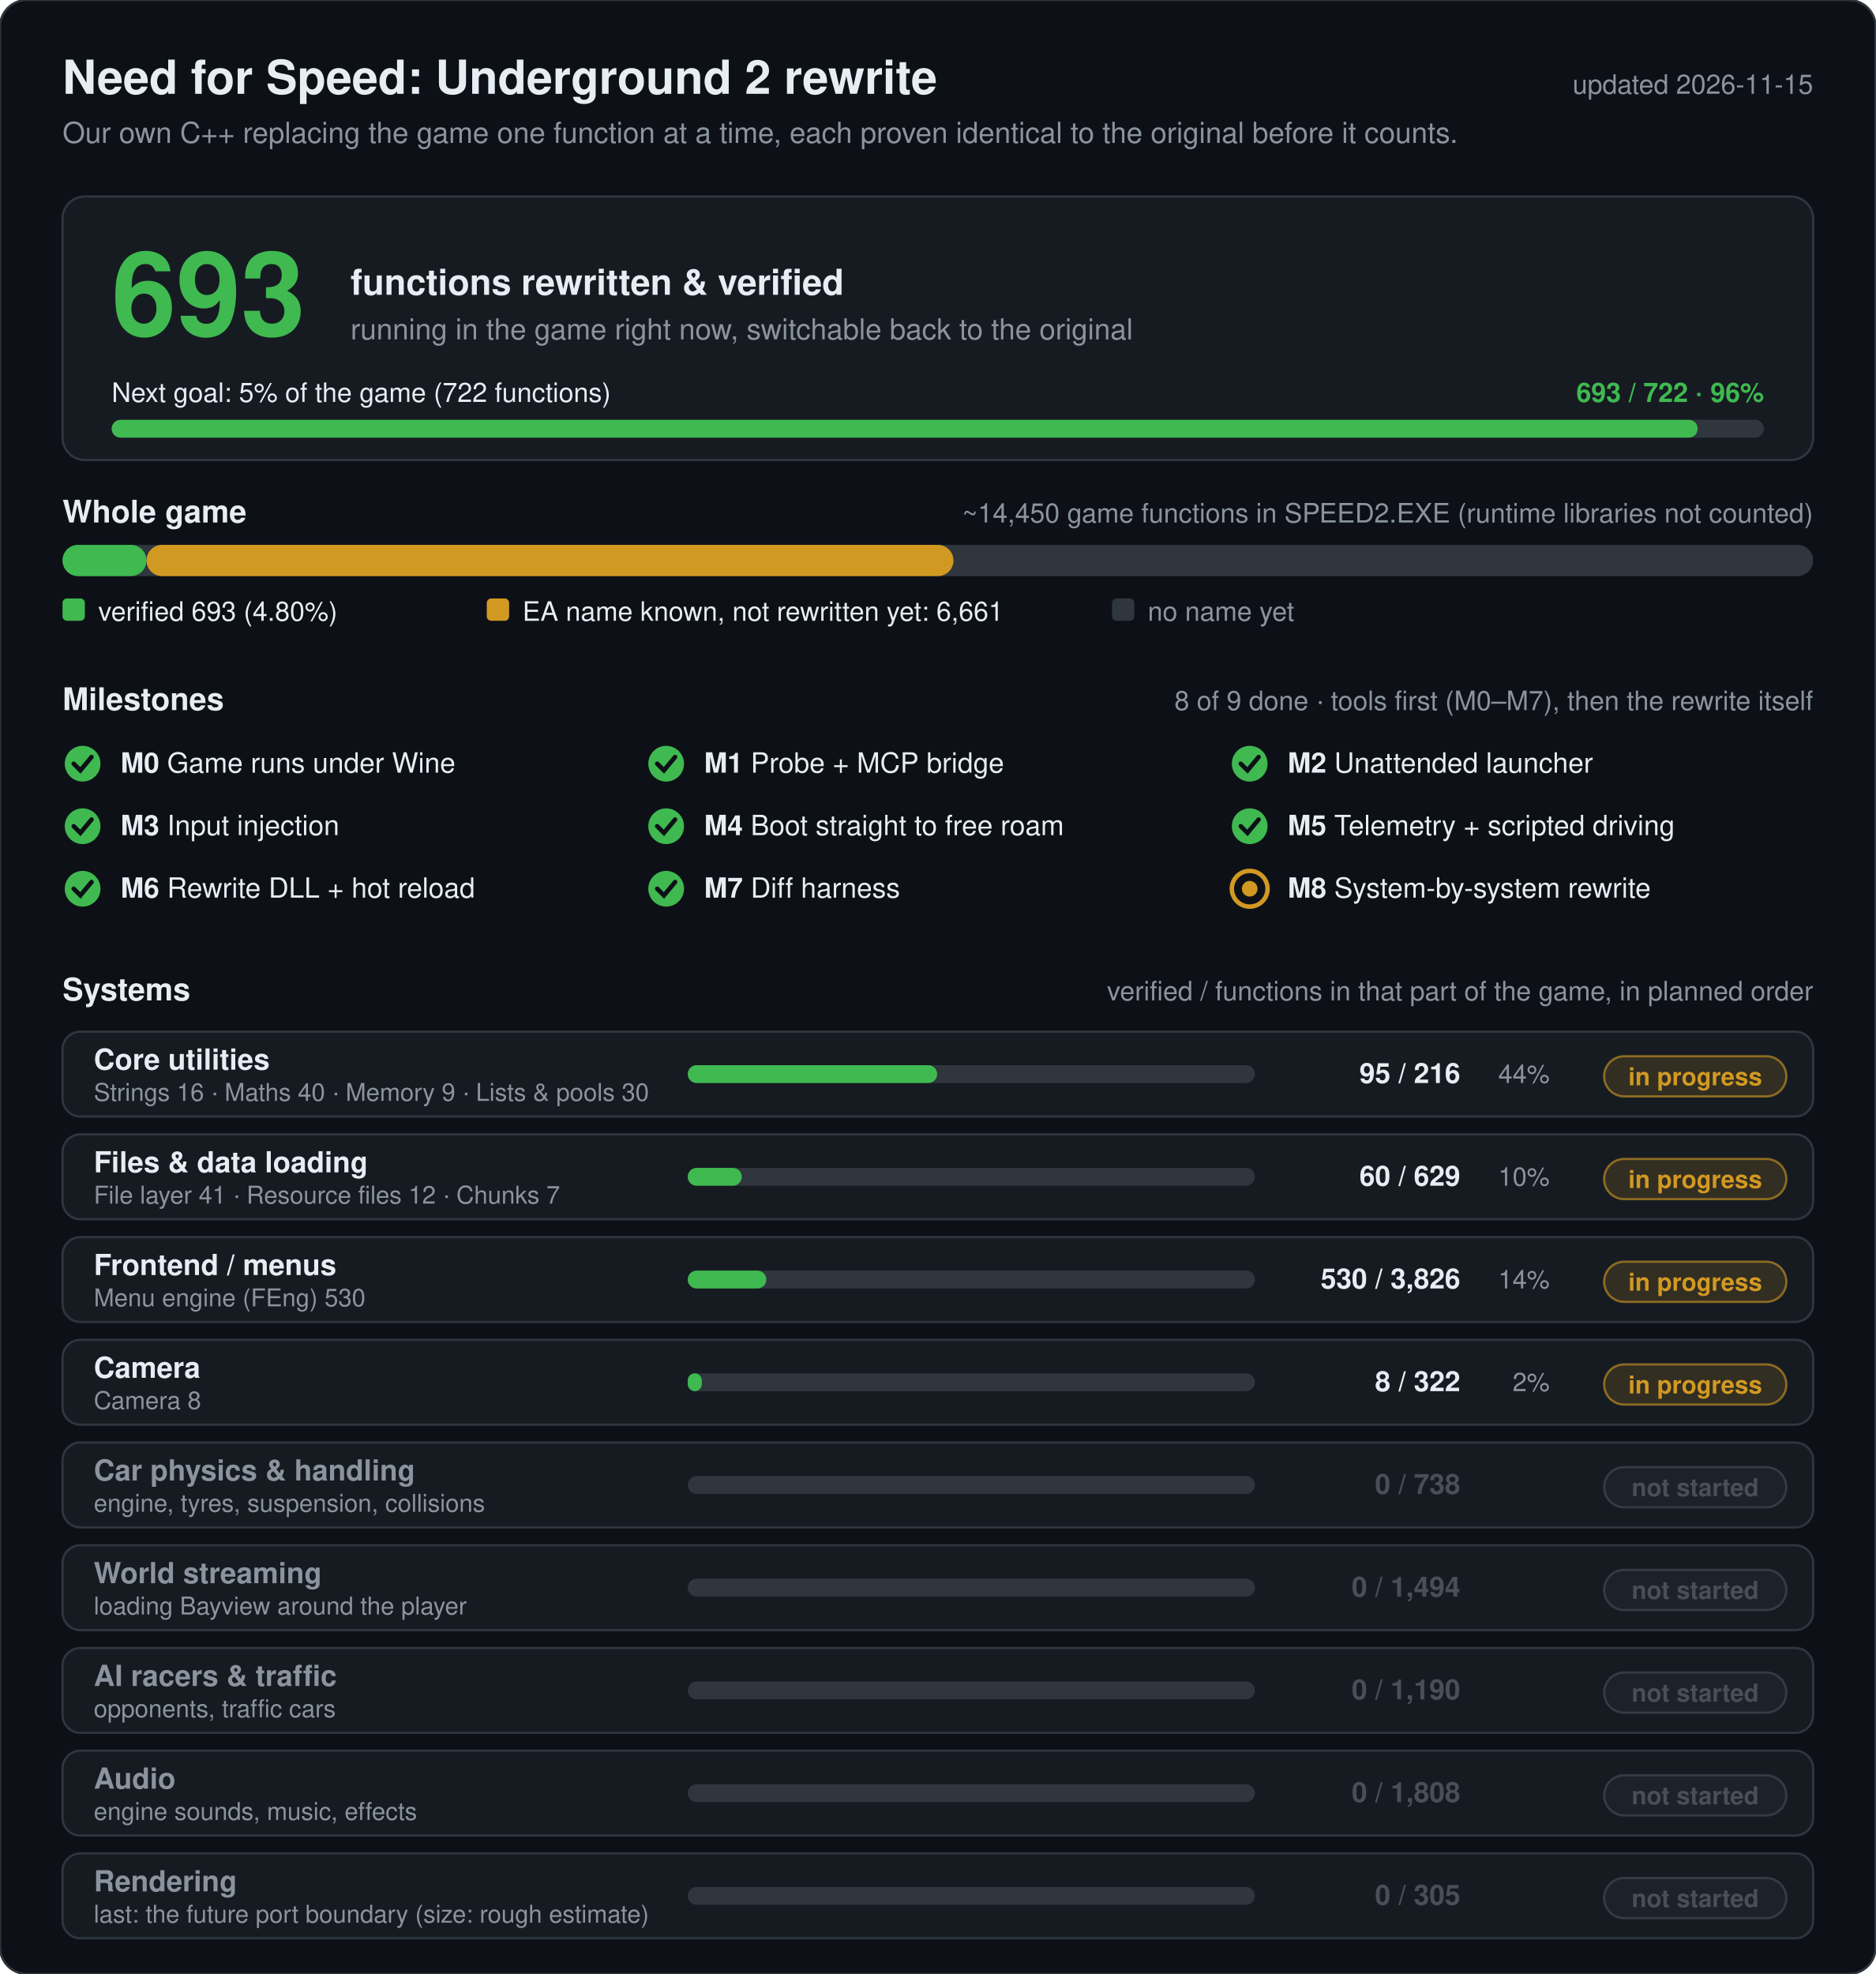
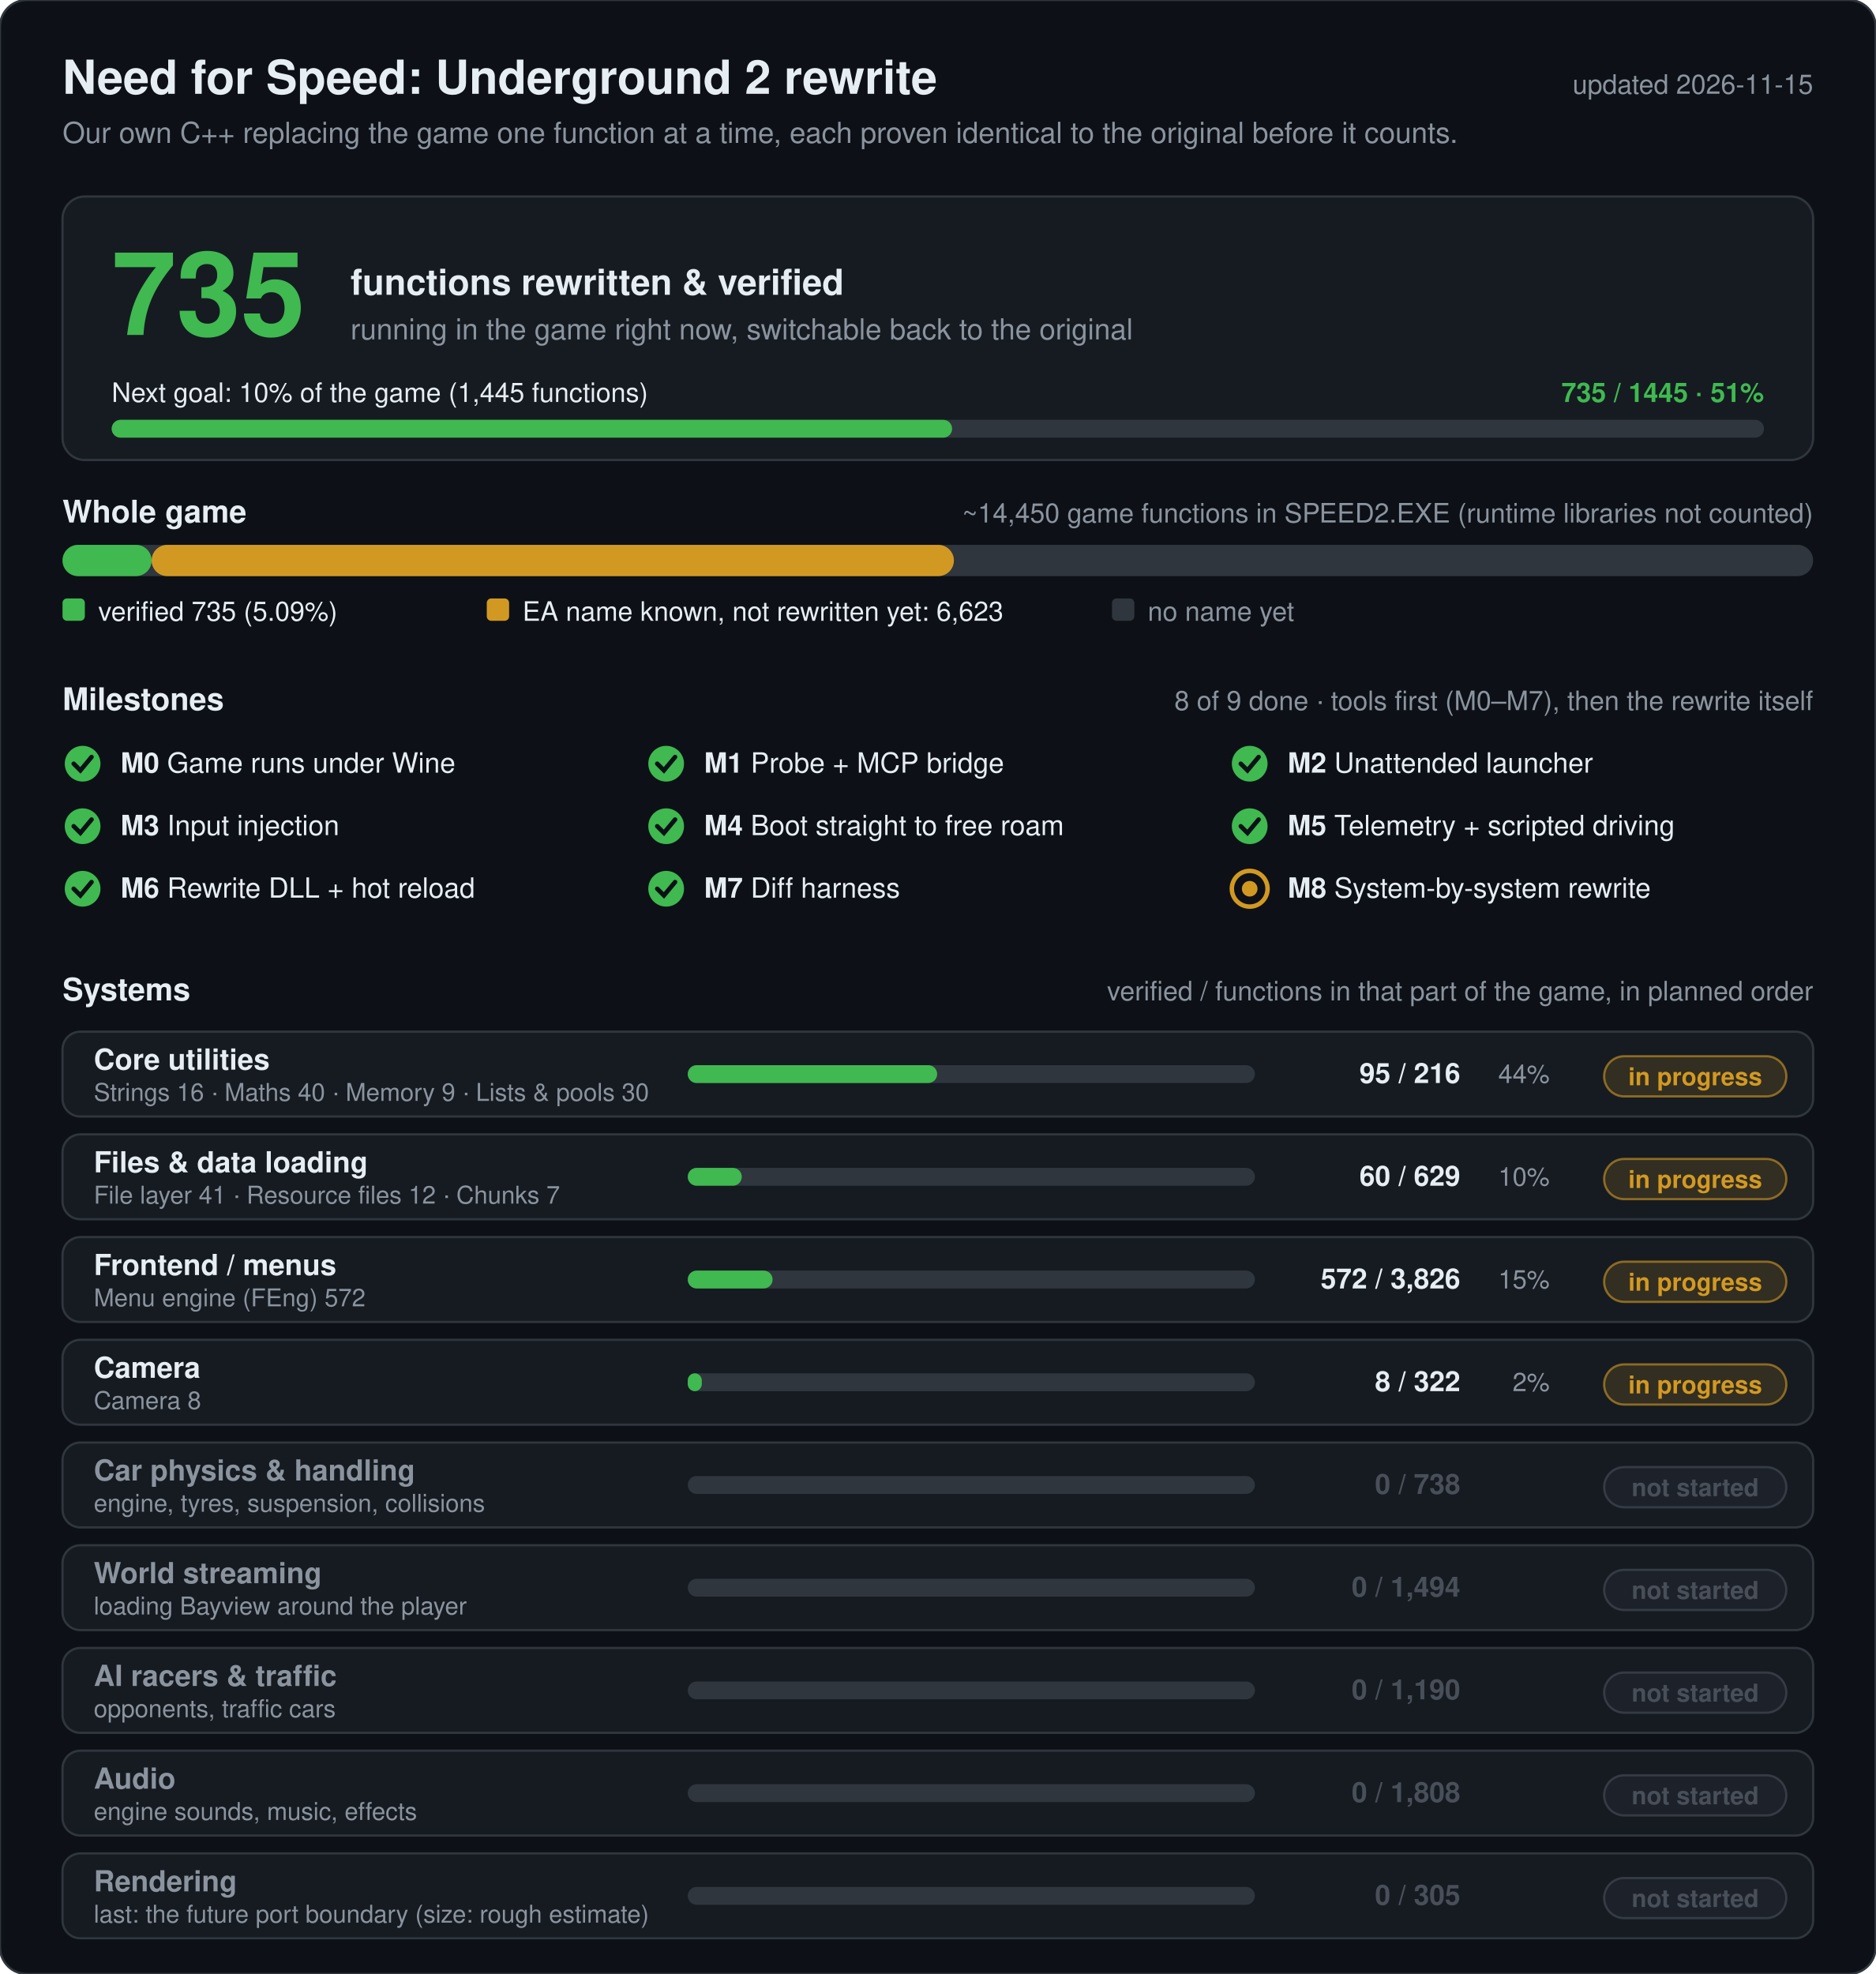
<svg xmlns="http://www.w3.org/2000/svg" width="840" height="884" viewBox="0 0 840 884" font-family="-apple-system, Segoe UI, Helvetica, Arial, sans-serif">
  <rect width="840" height="884" rx="12" fill="#0d1117" stroke="#30363d" />
  <text x="28" y="42" font-size="21" font-weight="700" fill="#e6edf3">Need for Speed: Underground 2 rewrite</text>
  <text x="812" y="42" font-size="12" fill="#8b949e" text-anchor="end">updated 2026-11-15</text>
  <text x="28" y="64" font-size="13" fill="#8b949e">Our own C++ replacing the game one function at a time, each proven identical to the original before it counts.</text>
  <rect x="28" y="88" width="784" height="118" rx="10" fill="#161b22" stroke="#30363d" />
-   <text x="50" y="150" font-size="52" font-weight="800" fill="#3fb950">693</text>
+   <text x="50" y="150" font-size="52" font-weight="800" fill="#3fb950">735</text>
  <text x="157" y="132" font-size="16" font-weight="600" fill="#e6edf3">functions rewritten &amp; verified</text>
  <text x="157" y="152" font-size="13" fill="#8b949e">running in the game right now, switchable back to the original</text>
-   <text x="50" y="180" font-size="12" fill="#e6edf3">Next goal: 5% of the game (722 functions)</text>
-   <text x="790" y="180" font-size="12" font-weight="700" fill="#3fb950" text-anchor="end">693 / 722 · 96%</text>
+   <text x="50" y="180" font-size="12" fill="#e6edf3">Next goal: 10% of the game (1,445 functions)</text>
+   <text x="790" y="180" font-size="12" font-weight="700" fill="#3fb950" text-anchor="end">735 / 1445 · 51%</text>
  <rect x="50" y="188" width="740" height="8" rx="4.0" fill="#30363d" />
-   <rect x="50.0" y="188" width="710.3" height="8" rx="4.0" fill="#3fb950" />
+   <rect x="50.0" y="188" width="376.4" height="8" rx="4.0" fill="#3fb950" />
  <text x="28" y="234" font-size="14" font-weight="600" fill="#e6edf3">Whole game</text>
  <text x="812" y="234" font-size="12" fill="#8b949e" text-anchor="end">~14,450 game functions in SPEED2.EXE (runtime libraries not counted)</text>
  <rect x="28" y="244" width="784" height="14" rx="7.0" fill="#30363d" />
-   <rect x="28.0" y="244" width="37.6" height="14" rx="7.0" fill="#3fb950" />
-   <rect x="65.6" y="244" width="361.4" height="14" rx="7.0" fill="#d29922" />
+   <rect x="28.0" y="244" width="39.9" height="14" rx="7.0" fill="#3fb950" />
+   <rect x="67.9" y="244" width="359.3" height="14" rx="7.0" fill="#d29922" />
  <rect x="28" y="268" width="10" height="10" rx="2" fill="#3fb950" />
-   <text x="44" y="278" font-size="12" fill="#e6edf3">verified 693 (4.80%)</text>
+   <text x="44" y="278" font-size="12" fill="#e6edf3">verified 735 (5.09%)</text>
  <rect x="218" y="268" width="10" height="10" rx="2" fill="#d29922" />
-   <text x="234" y="278" font-size="12" fill="#e6edf3">EA name known, not rewritten yet: 6,661</text>
+   <text x="234" y="278" font-size="12" fill="#e6edf3">EA name known, not rewritten yet: 6,623</text>
  <rect x="498" y="268" width="10" height="10" rx="2" fill="#30363d" />
  <text x="514" y="278" font-size="12" fill="#8b949e">no name yet</text>
  <text x="28" y="318" font-size="14" font-weight="600" fill="#e6edf3">Milestones</text>
  <text x="812" y="318" font-size="12" fill="#8b949e" text-anchor="end">8 of 9 done · tools first (M0–M7), then the rewrite itself</text>
  <circle cx="37.0" cy="342" r="8" fill="#3fb950" />
  <path d="M33.0 342 l3 3 l5 -6" stroke="#0d1117" stroke-width="2" fill="none" stroke-linecap="round" />
  <text x="54.0" y="346" font-size="12.5" fill="#e6edf3">
    <tspan font-weight="700">M0</tspan> Game runs under Wine</text>
  <circle cx="298.333" cy="342" r="8" fill="#3fb950" />
  <path d="M294.333 342 l3 3 l5 -6" stroke="#0d1117" stroke-width="2" fill="none" stroke-linecap="round" />
  <text x="315.333" y="346" font-size="12.5" fill="#e6edf3">
    <tspan font-weight="700">M1</tspan> Probe + MCP bridge</text>
  <circle cx="559.667" cy="342" r="8" fill="#3fb950" />
  <path d="M555.667 342 l3 3 l5 -6" stroke="#0d1117" stroke-width="2" fill="none" stroke-linecap="round" />
  <text x="576.667" y="346" font-size="12.5" fill="#e6edf3">
    <tspan font-weight="700">M2</tspan> Unattended launcher</text>
  <circle cx="37.0" cy="370" r="8" fill="#3fb950" />
  <path d="M33.0 370 l3 3 l5 -6" stroke="#0d1117" stroke-width="2" fill="none" stroke-linecap="round" />
  <text x="54.0" y="374" font-size="12.5" fill="#e6edf3">
    <tspan font-weight="700">M3</tspan> Input injection</text>
  <circle cx="298.333" cy="370" r="8" fill="#3fb950" />
  <path d="M294.333 370 l3 3 l5 -6" stroke="#0d1117" stroke-width="2" fill="none" stroke-linecap="round" />
  <text x="315.333" y="374" font-size="12.5" fill="#e6edf3">
    <tspan font-weight="700">M4</tspan> Boot straight to free roam</text>
  <circle cx="559.667" cy="370" r="8" fill="#3fb950" />
  <path d="M555.667 370 l3 3 l5 -6" stroke="#0d1117" stroke-width="2" fill="none" stroke-linecap="round" />
  <text x="576.667" y="374" font-size="12.5" fill="#e6edf3">
    <tspan font-weight="700">M5</tspan> Telemetry + scripted driving</text>
  <circle cx="37.0" cy="398" r="8" fill="#3fb950" />
  <path d="M33.0 398 l3 3 l5 -6" stroke="#0d1117" stroke-width="2" fill="none" stroke-linecap="round" />
  <text x="54.0" y="402" font-size="12.5" fill="#e6edf3">
    <tspan font-weight="700">M6</tspan> Rewrite DLL + hot reload</text>
  <circle cx="298.333" cy="398" r="8" fill="#3fb950" />
  <path d="M294.333 398 l3 3 l5 -6" stroke="#0d1117" stroke-width="2" fill="none" stroke-linecap="round" />
  <text x="315.333" y="402" font-size="12.5" fill="#e6edf3">
    <tspan font-weight="700">M7</tspan> Diff harness</text>
  <circle cx="559.667" cy="398" r="8" fill="none" stroke="#d29922" stroke-width="2" />
  <circle cx="559.667" cy="398" r="3.5" fill="#d29922" />
  <text x="576.667" y="402" font-size="12.5" fill="#e6edf3">
    <tspan font-weight="700">M8</tspan> System-by-system rewrite</text>
  <text x="28" y="448" font-size="14" font-weight="600" fill="#e6edf3">Systems</text>
  <text x="812" y="448" font-size="12" fill="#8b949e" text-anchor="end">verified / functions in that part of the game, in planned order</text>
  <rect x="28" y="462" width="784" height="38" rx="8" fill="#161b22" stroke="#30363d" />
  <text x="42" y="479" font-size="13" font-weight="600" fill="#e6edf3">Core utilities</text>
  <text x="42" y="493" font-size="11" fill="#8b949e">Strings 16 · Maths 40 · Memory 9 · Lists &amp; pools 30</text>
  <rect x="308" y="477" width="254" height="8" rx="4.0" fill="#30363d" />
  <rect x="308.0" y="477" width="111.7" height="8" rx="4.0" fill="#3fb950" />
  <text x="654" y="485" font-size="12.5" font-weight="700" fill="#e6edf3" text-anchor="end">95 / 216</text>
  <text x="694" y="485" font-size="11.5" fill="#8b949e" text-anchor="end">44%</text>
  <rect x="718.4" y="473" width="81.6" height="18" rx="9" fill="#d29922" fill-opacity="0.15" stroke="#d29922" stroke-opacity="0.6" />
  <text x="759.2" y="486" font-size="11" font-weight="600" fill="#d29922" text-anchor="middle">in progress</text>
  <rect x="28" y="508" width="784" height="38" rx="8" fill="#161b22" stroke="#30363d" />
  <text x="42" y="525" font-size="13" font-weight="600" fill="#e6edf3">Files &amp; data loading</text>
  <text x="42" y="539" font-size="11" fill="#8b949e">File layer 41 · Resource files 12 · Chunks 7</text>
  <rect x="308" y="523" width="254" height="8" rx="4.0" fill="#30363d" />
  <rect x="308.0" y="523" width="24.2" height="8" rx="4.0" fill="#3fb950" />
  <text x="654" y="531" font-size="12.5" font-weight="700" fill="#e6edf3" text-anchor="end">60 / 629</text>
  <text x="694" y="531" font-size="11.5" fill="#8b949e" text-anchor="end">10%</text>
  <rect x="718.4" y="519" width="81.6" height="18" rx="9" fill="#d29922" fill-opacity="0.15" stroke="#d29922" stroke-opacity="0.6" />
  <text x="759.2" y="532" font-size="11" font-weight="600" fill="#d29922" text-anchor="middle">in progress</text>
  <rect x="28" y="554" width="784" height="38" rx="8" fill="#161b22" stroke="#30363d" />
  <text x="42" y="571" font-size="13" font-weight="600" fill="#e6edf3">Frontend / menus</text>
-   <text x="42" y="585" font-size="11" fill="#8b949e">Menu engine (FEng) 530</text>
+   <text x="42" y="585" font-size="11" fill="#8b949e">Menu engine (FEng) 572</text>
  <rect x="308" y="569" width="254" height="8" rx="4.0" fill="#30363d" />
-   <rect x="308.0" y="569" width="35.2" height="8" rx="4.0" fill="#3fb950" />
-   <text x="654" y="577" font-size="12.5" font-weight="700" fill="#e6edf3" text-anchor="end">530 / 3,826</text>
-   <text x="694" y="577" font-size="11.5" fill="#8b949e" text-anchor="end">14%</text>
+   <rect x="308.0" y="569" width="38.0" height="8" rx="4.0" fill="#3fb950" />
+   <text x="654" y="577" font-size="12.5" font-weight="700" fill="#e6edf3" text-anchor="end">572 / 3,826</text>
+   <text x="694" y="577" font-size="11.5" fill="#8b949e" text-anchor="end">15%</text>
  <rect x="718.4" y="565" width="81.6" height="18" rx="9" fill="#d29922" fill-opacity="0.15" stroke="#d29922" stroke-opacity="0.6" />
  <text x="759.2" y="578" font-size="11" font-weight="600" fill="#d29922" text-anchor="middle">in progress</text>
  <rect x="28" y="600" width="784" height="38" rx="8" fill="#161b22" stroke="#30363d" />
  <text x="42" y="617" font-size="13" font-weight="600" fill="#e6edf3">Camera</text>
  <text x="42" y="631" font-size="11" fill="#8b949e">Camera 8</text>
  <rect x="308" y="615" width="254" height="8" rx="4.0" fill="#30363d" />
  <rect x="308.0" y="615" width="6.3" height="8" rx="3.2" fill="#3fb950" />
  <text x="654" y="623" font-size="12.5" font-weight="700" fill="#e6edf3" text-anchor="end">8 / 322</text>
  <text x="694" y="623" font-size="11.5" fill="#8b949e" text-anchor="end">2%</text>
  <rect x="718.4" y="611" width="81.6" height="18" rx="9" fill="#d29922" fill-opacity="0.15" stroke="#d29922" stroke-opacity="0.6" />
  <text x="759.2" y="624" font-size="11" font-weight="600" fill="#d29922" text-anchor="middle">in progress</text>
  <rect x="28" y="646" width="784" height="38" rx="8" fill="#161b22" stroke="#30363d" />
  <text x="42" y="663" font-size="13" font-weight="600" fill="#8b949e">Car physics &amp; handling</text>
  <text x="42" y="677" font-size="11" fill="#8b949e">engine, tyres, suspension, collisions</text>
  <rect x="308" y="661" width="254" height="8" rx="4.0" fill="#30363d" />
  <text x="654" y="669" font-size="12.5" font-weight="700" fill="#484f58" text-anchor="end">0 / 738</text>
  <rect x="718.4" y="657" width="81.6" height="18" rx="9" fill="#484f58" fill-opacity="0.15" stroke="#484f58" stroke-opacity="0.6" />
  <text x="759.2" y="670" font-size="11" font-weight="600" fill="#484f58" text-anchor="middle">not started</text>
  <rect x="28" y="692" width="784" height="38" rx="8" fill="#161b22" stroke="#30363d" />
  <text x="42" y="709" font-size="13" font-weight="600" fill="#8b949e">World streaming</text>
  <text x="42" y="723" font-size="11" fill="#8b949e">loading Bayview around the player</text>
  <rect x="308" y="707" width="254" height="8" rx="4.0" fill="#30363d" />
  <text x="654" y="715" font-size="12.5" font-weight="700" fill="#484f58" text-anchor="end">0 / 1,494</text>
  <rect x="718.4" y="703" width="81.6" height="18" rx="9" fill="#484f58" fill-opacity="0.15" stroke="#484f58" stroke-opacity="0.6" />
  <text x="759.2" y="716" font-size="11" font-weight="600" fill="#484f58" text-anchor="middle">not started</text>
  <rect x="28" y="738" width="784" height="38" rx="8" fill="#161b22" stroke="#30363d" />
  <text x="42" y="755" font-size="13" font-weight="600" fill="#8b949e">AI racers &amp; traffic</text>
  <text x="42" y="769" font-size="11" fill="#8b949e">opponents, traffic cars</text>
  <rect x="308" y="753" width="254" height="8" rx="4.0" fill="#30363d" />
  <text x="654" y="761" font-size="12.5" font-weight="700" fill="#484f58" text-anchor="end">0 / 1,190</text>
  <rect x="718.4" y="749" width="81.6" height="18" rx="9" fill="#484f58" fill-opacity="0.15" stroke="#484f58" stroke-opacity="0.6" />
  <text x="759.2" y="762" font-size="11" font-weight="600" fill="#484f58" text-anchor="middle">not started</text>
  <rect x="28" y="784" width="784" height="38" rx="8" fill="#161b22" stroke="#30363d" />
  <text x="42" y="801" font-size="13" font-weight="600" fill="#8b949e">Audio</text>
  <text x="42" y="815" font-size="11" fill="#8b949e">engine sounds, music, effects</text>
  <rect x="308" y="799" width="254" height="8" rx="4.0" fill="#30363d" />
  <text x="654" y="807" font-size="12.5" font-weight="700" fill="#484f58" text-anchor="end">0 / 1,808</text>
  <rect x="718.4" y="795" width="81.6" height="18" rx="9" fill="#484f58" fill-opacity="0.15" stroke="#484f58" stroke-opacity="0.6" />
  <text x="759.2" y="808" font-size="11" font-weight="600" fill="#484f58" text-anchor="middle">not started</text>
  <rect x="28" y="830" width="784" height="38" rx="8" fill="#161b22" stroke="#30363d" />
  <text x="42" y="847" font-size="13" font-weight="600" fill="#8b949e">Rendering</text>
  <text x="42" y="861" font-size="11" fill="#8b949e">last: the future port boundary (size: rough estimate)</text>
  <rect x="308" y="845" width="254" height="8" rx="4.0" fill="#30363d" />
  <text x="654" y="853" font-size="12.5" font-weight="700" fill="#484f58" text-anchor="end">0 / 305</text>
  <rect x="718.4" y="841" width="81.6" height="18" rx="9" fill="#484f58" fill-opacity="0.15" stroke="#484f58" stroke-opacity="0.6" />
  <text x="759.2" y="854" font-size="11" font-weight="600" fill="#484f58" text-anchor="middle">not started</text>
</svg>
